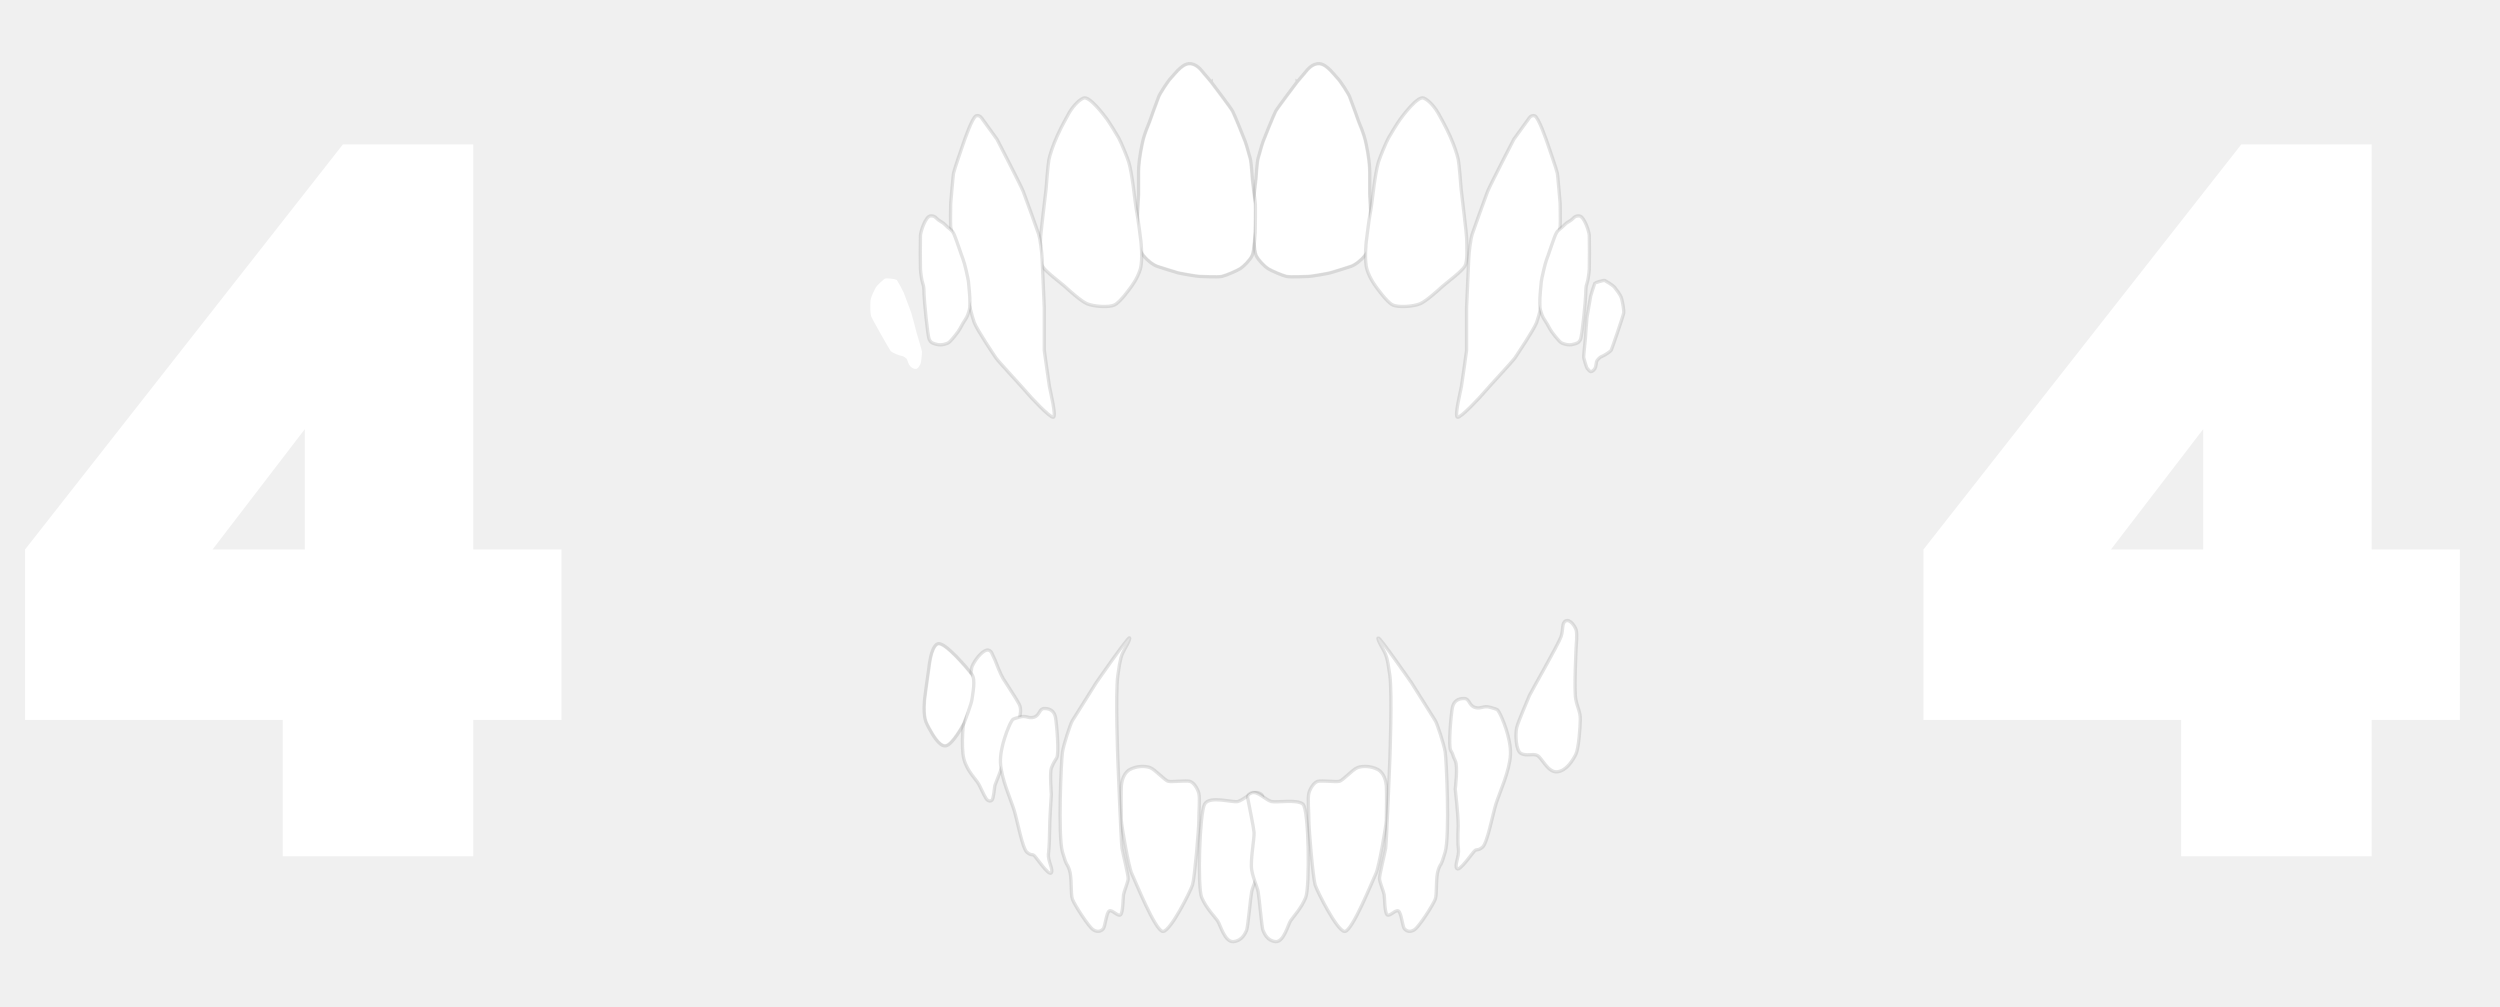
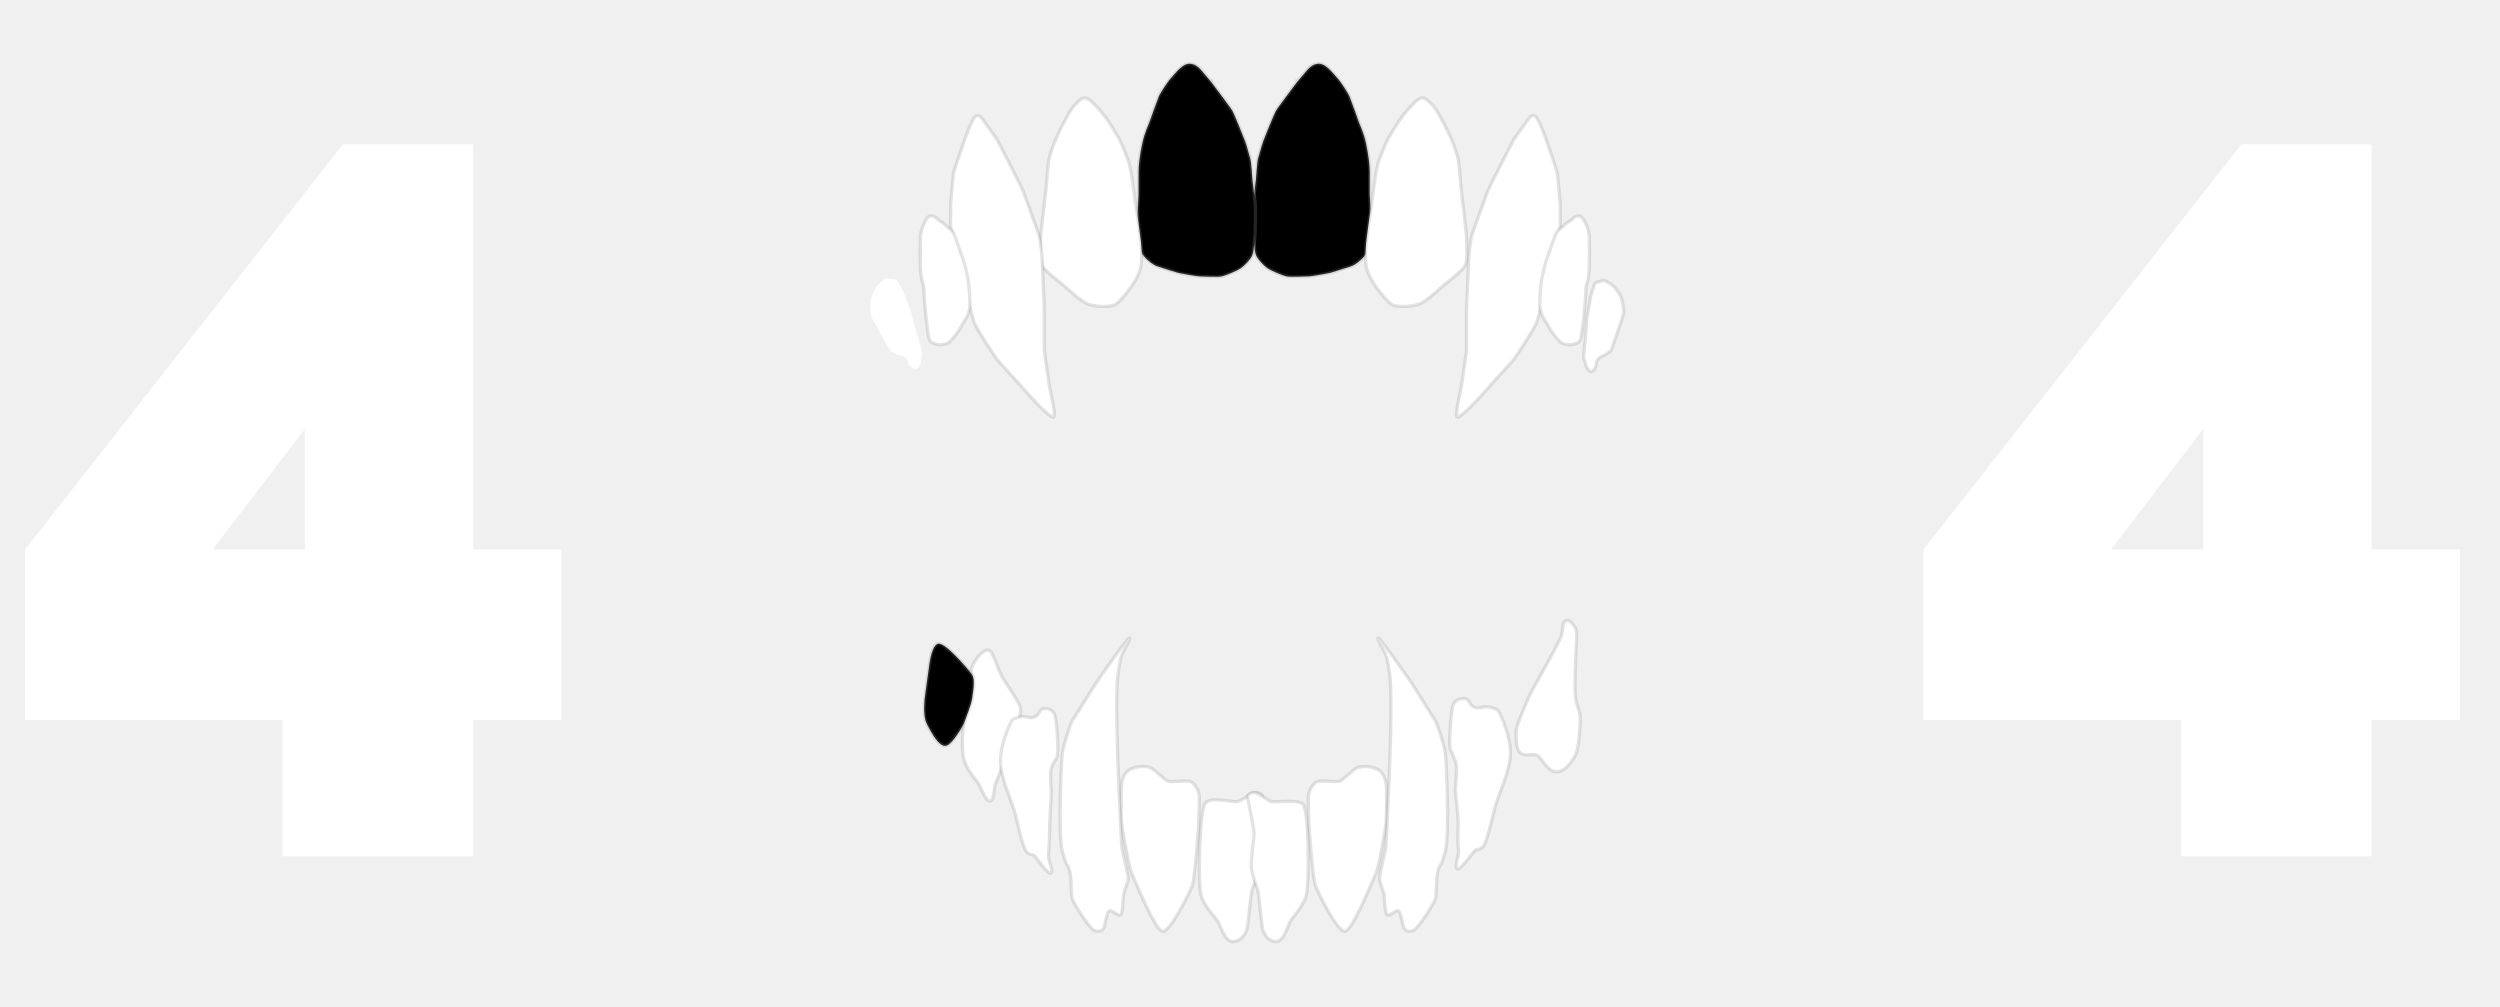
- <svg xmlns="http://www.w3.org/2000/svg" width="748" height="301" viewBox="0 0 748 301" fill="none">
+ <svg xmlns="http://www.w3.org/2000/svg" viewBox="0 0 748 301">
  <path d="M84.6 256.2V215.4H7.5V164.4L102.6 43.2H141.6V164.4H168V215.4H141.6V256.2H84.6ZM63.6 164.4H91.2V128.4L63.6 164.4Z" fill="white" />
  <path d="M652.6 256.2V215.4H575.5V164.4L670.6 43.2H709.6V164.4H736V215.4H709.6V256.2H652.6ZM631.6 164.4H659.2V128.4L631.6 164.4Z" fill="white" />
  <g clip-path="url(#clip0_43_884)">
    <path d="M467.076 190.461C467.79 188.32 467.222 186.304 468.506 185.756C469.791 185.208 471.238 187.377 471.591 188.504C471.943 189.631 471.591 193.468 471.591 193.468C471.591 193.468 470.922 206.505 471.471 209.224C472.02 211.942 472.83 212.891 472.825 215.186C472.819 217.481 472.34 224.035 471.471 225.737C470.602 227.44 468.637 230.713 465.851 230.929C463.066 231.146 461.285 226.631 459.932 226.009C458.58 225.386 456.843 226.287 455.141 225.469C453.439 224.651 453.385 219.397 453.805 217.668C454.224 215.939 457.308 208.846 457.608 208.095C457.909 207.343 466.362 192.602 467.076 190.461Z" fill="white" stroke="#909090" stroke-opacity="0.25" />
    <path d="M377.562 239.812C377.736 238.749 378.333 237.833 376.512 237.202C374.693 236.572 372.018 239.412 370.371 239.812C368.723 240.212 361.937 237.973 360.43 240.58C358.924 243.187 358.245 265.392 359.541 268.522C360.838 271.652 363.51 274.37 364.309 275.508C365.109 276.646 366.435 282.009 369.078 281.725C371.721 281.443 372.542 279.22 372.957 278.425C373.371 277.63 374.143 268.522 374.492 266.833C374.841 265.144 375.992 263.149 376.512 260.309C377.034 257.468 375.622 250.744 375.785 249.024C375.948 247.304 377.388 240.875 377.562 239.812Z" fill="white" stroke="#909090" stroke-opacity="0.25" />
    <path d="M373.519 239.812C373.353 238.749 372.786 237.833 374.518 237.202C376.25 236.572 378.797 239.412 380.365 239.812C381.935 240.212 388.001 239.077 389.829 240.58C391.658 242.083 391.91 265.392 390.676 268.522C389.441 271.652 386.897 274.37 386.136 275.508C385.375 276.646 384.113 282.009 381.597 281.725C379.081 281.443 378.298 279.22 377.904 278.425C377.509 277.63 376.774 268.522 376.441 266.833C376.11 265.144 375.014 263.149 374.518 260.309C374.022 257.468 375.366 250.744 375.211 249.024C375.055 247.304 373.684 240.875 373.519 239.812Z" fill="white" stroke="#909090" stroke-opacity="0.25" />
    <path d="M335.506 235.053C335.63 233.837 336.115 231.264 338.104 230.215C340.094 229.166 342.583 229.12 344.099 229.667C345.615 230.215 348.475 233.549 349.594 233.775C350.714 234.001 354.844 233.49 355.988 233.775C357.134 234.06 358.304 235.866 358.686 237.335C359.068 238.803 358.686 242.915 358.686 245.55C358.686 248.185 357.432 262.85 356.787 264.809C356.144 266.769 350.264 278.528 347.995 278.684C345.727 278.839 339.477 263.083 338.604 261.34C337.731 259.598 335.56 247.075 335.506 245.55C335.453 244.025 335.383 236.269 335.506 235.053Z" fill="white" stroke="#909090" stroke-opacity="0.25" />
    <path d="M414.789 235.053C414.665 233.837 414.18 231.264 412.191 230.215C410.202 229.166 407.713 229.12 406.197 229.667C404.68 230.215 401.82 233.549 400.701 233.775C399.582 234.001 395.452 233.49 394.307 233.775C393.162 234.06 391.991 235.866 391.609 237.335C391.227 238.803 391.609 242.915 391.609 245.55C391.609 248.185 392.863 262.85 393.507 264.809C394.152 266.769 400.031 278.528 402.3 278.684C404.569 278.839 410.818 263.083 411.692 261.34C412.565 259.598 414.735 247.075 414.789 245.55C414.842 244.025 414.913 236.269 414.789 235.053Z" fill="white" stroke="#909090" stroke-opacity="0.25" />
    <path d="M327.92 204.371C327.92 204.371 337.472 190.561 337.939 190.851C338.406 191.141 336.235 194.592 335.962 195.274C335.69 195.957 335.174 196.606 334.446 202.128C333.718 207.65 334.446 227.051 334.446 227.051C334.446 227.051 335.434 252.132 335.699 253.78C335.963 255.427 337.641 261.933 337.545 263.001C337.448 264.069 336.332 266.7 336.16 267.674C335.988 268.649 336.041 273.226 335.223 273.732C334.405 274.238 332.804 272.145 331.917 272.543C331.031 272.941 330.667 277.273 330.096 277.893C329.525 278.513 328.558 279.085 327.129 278.204C325.701 277.323 321.458 270.654 320.867 269.045C320.277 267.435 320.785 262.574 319.944 260.198C319.104 257.821 319.305 259.794 317.9 254.963C316.495 250.134 317.511 227.283 317.9 224.932C318.289 222.581 320.283 216.582 320.801 215.711C321.319 214.84 327.92 204.371 327.92 204.371Z" fill="white" stroke="#909090" stroke-opacity="0.25" />
    <path d="M422.373 204.371C422.373 204.371 412.82 190.561 412.355 190.851C411.888 191.141 414.059 194.592 414.331 195.274C414.603 195.957 415.12 196.606 415.847 202.128C416.575 207.65 415.847 227.051 415.847 227.051C415.847 227.051 414.859 252.132 414.595 253.78C414.33 255.427 412.653 261.933 412.749 263.001C412.846 264.069 413.961 266.7 414.134 267.674C414.305 268.649 414.253 273.226 415.07 273.732C415.888 274.238 417.489 272.145 418.376 272.543C419.262 272.941 419.627 277.273 420.197 277.893C420.768 278.513 421.735 279.085 423.164 278.204C424.593 277.323 428.835 270.654 429.426 269.045C430.017 267.435 429.509 262.574 430.349 260.198C431.189 257.821 430.989 259.794 432.393 254.963C433.799 250.134 432.782 227.283 432.393 224.932C432.004 222.581 430.01 216.582 429.493 215.711C428.974 214.84 422.373 204.371 422.373 204.371Z" fill="white" stroke="#909090" stroke-opacity="0.25" />
    <path d="M290.725 199.816C290.912 198.798 292.843 195.731 294.588 194.774C296.332 193.818 296.851 195.642 296.851 195.642L297.677 197.4C298.192 198.766 299.398 201.79 300.105 202.966C300.811 204.143 304.271 209.323 304.96 210.738C305.648 212.154 305.292 213.649 304.96 215.464C304.627 217.279 301.98 223.866 301.98 223.866C301.98 223.866 297.799 234.606 297.677 234.998C297.555 235.39 297.305 238.999 296.794 239.409C296.284 239.819 295.952 239.68 295.47 239.409C294.989 239.139 293.831 236.699 293.043 234.998C292.254 233.297 289.424 230.976 288.409 227.122C287.393 223.267 288.409 214.729 288.409 214.729C288.777 213.639 290.538 200.833 290.725 199.816Z" fill="white" stroke="#909090" stroke-opacity="0.25" />
    <path d="M309.419 214.566C311.149 213.996 310.888 212.001 312.471 211.985C314.053 211.969 315.403 212.656 315.787 214.566C316.171 216.475 316.926 225.555 316.171 226.733C315.415 227.911 315.061 228.567 314.561 229.839C314.06 231.111 314.561 237.405 314.561 237.723C314.561 238.041 314.031 245.198 314.031 248.77C314.031 248.77 314 253.137 313.708 255.377C313.416 257.617 315.299 260.246 314.521 261.173C313.743 262.1 310.09 256.544 309.429 255.986C308.768 255.427 308.625 256.105 307.265 254.988C305.906 253.87 304.404 245.625 303.451 242.489C302.498 239.353 299.55 232.945 299.34 228.197C299.129 223.448 301.893 217.057 302.522 216.021C303.152 214.986 302.863 215.221 304.976 214.566C307.09 213.91 307.69 215.136 309.419 214.566Z" fill="white" stroke="#909090" stroke-opacity="0.25" />
    <path d="M441.288 211.661C439.461 211.072 439.737 209.008 438.066 208.991C436.394 208.974 434.97 209.685 434.564 211.661C434.159 213.636 433.275 223.35 434.072 224.569C434.869 225.788 434.567 225.947 435.417 227.641C436.266 229.333 435.417 235.806 435.417 236.134C435.417 236.463 436.292 243.421 436.292 247.119C436.292 247.119 436.048 251.638 436.356 253.956C436.664 256.274 435.08 258.925 435.901 259.884C436.722 260.844 440.579 255.096 441.277 254.518C441.975 253.94 442.126 254.642 443.562 253.485C444.997 252.329 446.583 243.798 447.589 240.553C448.595 237.308 451.709 230.678 451.93 225.764C452.152 220.852 449.234 214.239 448.57 213.168C447.906 212.096 448.21 212.339 445.979 211.661C443.748 210.983 443.114 212.251 441.288 211.661Z" fill="white" stroke="#909090" stroke-opacity="0.25" />
    <path d="M278.303 199.898C278.419 198.965 278.915 194.22 280.519 193.075C282.123 191.931 289.467 200.546 290.489 202.012C291.511 203.478 290.671 207.337 290.489 208.931C290.307 210.525 288.377 215.439 288.072 216.234C287.767 217.03 284.611 222.465 282.936 222.769C281.264 223.072 279.151 219.221 278.307 217.683L278.303 217.676C277.462 216.142 277.178 215.498 276.994 214.024C276.81 212.551 276.898 210.686 276.994 209.507C277.09 208.33 278.187 200.831 278.303 199.898Z" fill="white" />
    <path d="M277.971 217.866L278.306 217.683L277.971 217.866ZM277.971 217.866L277.975 217.872C278.396 218.64 279.145 220.007 280.005 221.145C280.435 221.715 280.906 222.247 281.392 222.62C281.87 222.987 282.426 223.248 283.003 223.143C283.293 223.091 283.58 222.936 283.848 222.742C284.12 222.544 284.4 222.286 284.678 221.994C285.233 221.409 285.807 220.659 286.33 219.903C286.855 219.145 287.336 218.373 287.705 217.74C288.068 217.116 288.338 216.602 288.427 216.37C288.448 216.314 288.479 216.235 288.516 216.138C288.739 215.561 289.217 214.322 289.684 213.009C289.957 212.243 290.227 211.448 290.441 210.743C290.652 210.045 290.817 209.41 290.866 208.974C290.895 208.718 290.945 208.382 291.003 207.996C291.113 207.256 291.25 206.335 291.319 205.453C291.372 204.768 291.389 204.073 291.323 203.448C291.259 202.83 291.11 202.239 290.8 201.795C290.273 201.038 288.165 198.5 285.992 196.298C284.906 195.196 283.788 194.163 282.831 193.474C282.355 193.131 281.899 192.859 281.494 192.713C281.106 192.572 280.655 192.509 280.296 192.766C279.811 193.112 279.445 193.699 279.162 194.339C278.875 194.99 278.653 195.744 278.48 196.479C278.17 197.805 278.013 199.109 277.943 199.689C277.935 199.752 277.929 199.806 277.923 199.851C277.888 200.138 277.752 201.093 277.581 202.301C277.213 204.898 276.678 208.667 276.612 209.477C276.516 210.66 276.425 212.558 276.614 214.072C276.708 214.827 276.831 215.387 277.043 215.96C277.253 216.526 277.547 217.092 277.967 217.859L277.971 217.866Z" stroke="#909090" stroke-opacity="0.25" />
    <path d="M399.856 23.617C399.171 22.95 396.807 19.607 394.792 19.451C392.778 19.295 391.416 21.171 390.586 22.178C389.756 23.185 388.925 24.072 388.405 24.753C388.405 24.753 382.532 32.48 382.017 33.464C381.503 34.448 378.816 41.002 378.278 42.478C377.74 43.955 377.109 46.537 376.798 47.478C376.487 48.418 376.175 53.462 376.175 53.462C376.175 53.462 375.488 59.554 375.318 60.506C375.148 61.459 375.318 69.293 375.318 69.293C375.318 69.293 375.586 74.967 376.175 76.262C376.763 77.557 378.633 79.438 379.602 80.049C380.571 80.661 383.798 82.062 384.978 82.322C386.157 82.581 390.807 82.322 391.521 82.322C392.236 82.322 397.145 81.463 397.909 81.261C398.673 81.06 402.777 79.769 403.986 79.368C405.193 78.967 406.84 77.748 408.036 76.262C409.233 74.776 409.125 74.05 409.438 72.247C409.75 70.445 409.939 67.597 409.904 66.869C409.869 66.142 409.438 58.386 409.438 58.082V51.417C409.438 49.621 409.132 46.741 408.359 43.107C407.588 39.474 406.574 37.841 405.932 35.888C405.29 33.936 403.709 29.85 403.44 29.071C403.169 28.292 400.713 24.45 399.856 23.617Z" fill="white" />
    <path d="M375.318 69.293L374.937 69.311V69.301L375.318 69.293ZM375.318 69.293C374.937 69.301 374.937 69.301 374.937 69.301V69.301V69.3V69.296L374.936 69.279L374.935 69.213L374.93 68.962C374.926 68.746 374.92 68.436 374.913 68.061C374.9 67.311 374.884 66.301 374.873 65.261C374.862 64.221 374.857 63.15 374.865 62.278C374.869 61.842 374.877 61.453 374.888 61.143C374.9 60.841 374.917 60.589 374.943 60.44C375.026 59.978 375.238 58.233 375.432 56.583C375.528 55.762 375.62 54.971 375.687 54.385C375.72 54.093 375.748 53.851 375.767 53.683L375.789 53.488L375.794 53.437L375.795 53.429L375.796 53.424L375.798 53.381L375.809 53.218C375.818 53.078 375.832 52.877 375.848 52.633C375.883 52.144 375.931 51.482 375.99 50.79C376.049 50.099 376.118 49.376 376.192 48.764C376.263 48.168 376.344 47.636 376.436 47.358C376.553 47.005 376.718 46.411 376.908 45.719C376.965 45.512 377.025 45.297 377.086 45.077C377.35 44.131 377.646 43.102 377.92 42.349C378.192 41.602 379.001 39.586 379.804 37.642C380.604 35.705 381.413 33.8 381.68 33.288C381.824 33.012 382.309 32.317 382.924 31.466C383.549 30.601 384.332 29.541 385.099 28.513C385.866 27.485 386.616 26.487 387.175 25.747C387.455 25.377 387.687 25.071 387.848 24.858L388.036 24.611L388.085 24.546L388.098 24.529L388.101 24.525L388.102 24.524V24.523C388.102 24.523 388.102 24.523 388.406 24.753L388.102 24.523L388.102 24.523C388.371 24.171 388.717 23.769 389.092 23.338C389.135 23.289 389.178 23.239 389.222 23.189C389.563 22.797 389.928 22.378 390.292 21.936C390.348 21.869 390.407 21.796 390.469 21.719C390.857 21.242 391.372 20.607 392.003 20.085C392.741 19.475 393.68 18.983 394.823 19.072C395.42 19.118 396.01 19.395 396.551 19.758C397.096 20.124 397.621 20.597 398.095 21.075C398.569 21.555 398.999 22.049 399.35 22.46C399.422 22.545 399.49 22.625 399.554 22.7C399.81 23.001 399.999 23.224 400.123 23.345C400.363 23.578 400.694 23.999 401.049 24.488C401.409 24.984 401.808 25.573 402.188 26.157C402.569 26.742 402.931 27.327 403.216 27.816C403.494 28.292 403.719 28.71 403.8 28.947C403.883 29.186 404.109 29.787 404.398 30.556C404.997 32.148 405.865 34.461 406.295 35.77C406.497 36.385 406.733 36.956 406.991 37.583C407.138 37.941 407.293 38.317 407.453 38.73C407.889 39.851 408.342 41.188 408.733 43.028C409.509 46.678 409.82 49.586 409.82 51.417V58.082V58.082C409.82 58.082 409.82 58.083 409.82 58.085V58.093L409.82 58.119C409.821 58.141 409.822 58.17 409.823 58.207C409.827 58.279 409.832 58.378 409.837 58.499C409.849 58.74 409.866 59.071 409.887 59.461C409.928 60.242 409.983 61.262 410.039 62.296C410.074 62.926 410.108 63.562 410.141 64.151C410.214 65.494 410.274 66.597 410.286 66.851C410.323 67.614 410.129 70.492 409.814 72.312C409.762 72.609 409.721 72.887 409.682 73.148C409.61 73.639 409.546 74.073 409.437 74.473C409.259 75.125 408.959 75.724 408.334 76.5C407.107 78.025 405.404 79.298 404.107 79.729C402.899 80.129 398.784 81.424 398.007 81.629C397.605 81.736 396.167 82.004 394.761 82.242C394.053 82.362 393.346 82.477 392.769 82.561C392.207 82.643 391.734 82.702 391.522 82.702C391.362 82.702 391.008 82.715 390.536 82.733C389.962 82.754 389.215 82.781 388.433 82.799C387.732 82.816 387.011 82.824 386.391 82.812C385.78 82.799 385.233 82.767 384.896 82.693C384.267 82.555 383.134 82.126 382.062 81.667C380.986 81.208 379.912 80.694 379.399 80.371C378.875 80.04 378.14 79.391 377.467 78.672C376.797 77.954 376.148 77.124 375.828 76.419C375.656 76.04 375.524 75.392 375.416 74.683C375.306 73.958 375.217 73.119 375.146 72.326C375.076 71.531 375.023 70.778 374.989 70.224C374.971 69.946 374.958 69.719 374.95 69.56C374.946 69.481 374.942 69.419 374.941 69.376L374.938 69.328V69.316L374.937 69.312V69.311V69.311C374.937 69.311 374.937 69.311 375.318 69.293Z" stroke="#909090" stroke-opacity="0.25" />
    <path d="M350.627 23.617C351.313 22.95 353.676 19.607 355.69 19.451C357.705 19.295 359.067 21.171 359.896 22.178C360.727 23.185 361.559 24.072 362.078 24.753C362.078 24.753 367.951 32.48 368.466 33.464C368.981 34.448 371.668 41.002 372.205 42.478C372.743 43.955 373.374 46.537 373.685 47.478C373.997 48.418 374.308 53.462 374.308 53.462C374.308 53.462 374.996 59.554 375.166 60.506C375.336 61.459 375.166 69.293 375.166 69.293C375.166 69.293 374.897 74.967 374.308 76.262C373.721 77.557 371.85 79.438 370.881 80.049C369.912 80.661 366.685 82.062 365.506 82.322C364.326 82.581 359.676 82.322 358.962 82.322C358.248 82.322 353.338 81.463 352.574 81.261C351.81 81.06 347.706 79.769 346.498 79.368C345.289 78.967 343.644 77.748 342.447 76.262C341.251 74.776 341.358 74.05 341.046 72.247C340.734 70.445 340.544 67.597 340.578 66.869C340.613 66.142 341.046 58.386 341.046 58.082V51.417C341.046 49.621 341.351 46.741 342.123 43.107C342.896 39.474 343.909 37.841 344.551 35.888C345.193 33.936 346.773 29.85 347.044 29.071C347.314 28.292 349.771 24.45 350.627 23.617Z" fill="white" />
    <path d="M375.166 69.293L375.547 69.311V69.301L375.166 69.293ZM375.166 69.293C375.547 69.301 375.547 69.301 375.547 69.301V69.301V69.3V69.296V69.279L375.548 69.213L375.554 68.962C375.558 68.746 375.564 68.436 375.571 68.061C375.584 67.311 375.6 66.301 375.611 65.261C375.621 64.221 375.626 63.15 375.619 62.278C375.615 61.842 375.607 61.453 375.596 61.143C375.584 60.841 375.568 60.589 375.541 60.44C375.458 59.978 375.246 58.233 375.052 56.583C374.956 55.762 374.864 54.971 374.797 54.385C374.764 54.093 374.736 53.851 374.717 53.683L374.695 53.488L374.69 53.437L374.688 53.429V53.423L374.686 53.381L374.675 53.218C374.666 53.078 374.652 52.877 374.636 52.633C374.601 52.144 374.553 51.482 374.494 50.79C374.435 50.099 374.367 49.376 374.293 48.764C374.221 48.168 374.139 47.636 374.048 47.358C373.93 47.005 373.766 46.411 373.575 45.719C373.519 45.512 373.459 45.297 373.397 45.077C373.134 44.131 372.838 43.102 372.564 42.349C372.292 41.602 371.483 39.586 370.68 37.642C369.88 35.705 369.071 33.8 368.804 33.288C368.66 33.012 368.175 32.317 367.56 31.466C366.936 30.601 366.152 29.541 365.385 28.513C364.618 27.485 363.867 26.487 363.308 25.747C363.029 25.377 362.797 25.071 362.636 24.858L362.448 24.611L362.399 24.546L362.386 24.529L362.383 24.525L362.382 24.524L362.382 24.523C362.382 24.523 362.382 24.523 362.078 24.753L362.382 24.523V24.523C362.113 24.171 361.767 23.769 361.392 23.338C361.349 23.289 361.306 23.239 361.262 23.189C360.921 22.797 360.556 22.378 360.192 21.936C360.136 21.869 360.076 21.796 360.015 21.719C359.627 21.242 359.112 20.607 358.481 20.085C357.743 19.475 356.804 18.983 355.661 19.072C355.064 19.118 354.474 19.395 353.933 19.758C353.388 20.124 352.863 20.597 352.389 21.075C351.915 21.555 351.485 22.049 351.134 22.46C351.062 22.545 350.994 22.625 350.93 22.7C350.674 23.001 350.484 23.224 350.361 23.345C350.121 23.578 349.79 23.999 349.435 24.488C349.075 24.984 348.676 25.573 348.296 26.157C347.915 26.742 347.553 27.327 347.268 27.816C346.99 28.292 346.766 28.71 346.683 28.947C346.6 29.186 346.374 29.787 346.086 30.556C345.488 32.148 344.619 34.461 344.189 35.77C343.987 36.385 343.751 36.956 343.493 37.583C343.346 37.941 343.191 38.317 343.031 38.73C342.594 39.851 342.141 41.188 341.75 43.028C340.975 46.678 340.664 49.586 340.664 51.417V58.082V58.082C340.664 58.082 340.664 58.083 340.664 58.085V58.093L340.664 58.119C340.663 58.141 340.661 58.17 340.66 58.207C340.657 58.279 340.652 58.378 340.646 58.499C340.635 58.74 340.618 59.071 340.597 59.461C340.556 60.242 340.501 61.262 340.445 62.296C340.411 62.926 340.375 63.562 340.343 64.151C340.27 65.494 340.21 66.597 340.198 66.851C340.161 67.614 340.355 70.492 340.671 72.312C340.722 72.609 340.763 72.887 340.801 73.148C340.873 73.639 340.937 74.073 341.047 74.473C341.225 75.125 341.525 75.724 342.15 76.5C343.377 78.025 345.08 79.298 346.377 79.729C347.585 80.129 351.699 81.424 352.476 81.629C352.879 81.736 354.317 82.004 355.723 82.242C356.431 82.362 357.138 82.477 357.715 82.561C358.277 82.643 358.75 82.702 358.962 82.702C359.123 82.702 359.476 82.715 359.948 82.733C360.522 82.754 361.269 82.781 362.051 82.799C362.752 82.816 363.473 82.824 364.094 82.812C364.704 82.799 365.251 82.767 365.588 82.693C366.217 82.555 367.35 82.126 368.423 81.667C369.498 81.208 370.572 80.694 371.085 80.371C371.608 80.04 372.344 79.391 373.017 78.672C373.687 77.954 374.336 77.124 374.656 76.419C374.828 76.04 374.961 75.392 375.068 74.683C375.177 73.958 375.267 73.119 375.337 72.326C375.408 71.531 375.461 70.778 375.495 70.224C375.513 69.946 375.525 69.719 375.534 69.56C375.538 69.481 375.541 69.419 375.543 69.376L375.545 69.328L375.546 69.316V69.312V69.311V69.311C375.546 69.311 375.546 69.311 375.166 69.293Z" stroke="#909090" stroke-opacity="0.25" />
    <path d="M319.732 34.046C320.574 32.488 322.451 30.051 324.194 29.338C325.937 28.625 330.334 34.459 331.214 35.676C332.095 36.893 334.069 40.136 334.727 41.3C335.385 42.465 337.21 46.862 337.71 48.444C338.21 50.025 338.784 53.544 339.069 55.748C339.355 57.952 339.91 62.599 340.196 63.861C340.482 65.124 341.356 72.201 341.356 72.201C341.356 72.201 342.018 77.813 341.138 80.674C340.257 83.534 338.326 85.961 338.326 85.961C338.326 85.961 335.288 90.306 333.528 91.201C331.769 92.097 327.13 91.687 325.235 90.872C323.355 90.063 319.762 86.769 318.641 85.742L318.616 85.718C317.524 84.718 312.892 81.322 311.906 79.703C310.92 78.084 311.353 73.633 311.312 71.891C311.27 70.149 312.903 57.74 312.985 56.553C313.067 55.366 313.556 49.208 313.821 47.835C314.086 46.461 314.992 43.586 316.358 40.591C317.776 37.483 318.889 35.603 319.732 34.046Z" fill="white" stroke="#909090" stroke-opacity="0.25" />
    <path d="M430.42 34.046C429.578 32.488 427.701 30.051 425.958 29.338C424.214 28.625 419.818 34.459 418.938 35.676C418.057 36.893 416.082 40.136 415.425 41.3C414.767 42.465 412.942 46.862 412.442 48.444C411.941 50.025 411.369 53.544 411.083 55.748C410.797 57.952 410.242 62.599 409.956 63.861C409.67 65.124 408.796 72.201 408.796 72.201C408.796 72.201 408.133 77.813 409.014 80.674C409.895 83.534 411.826 85.961 411.826 85.961C411.826 85.961 414.864 90.306 416.623 91.201C418.383 92.097 423.022 91.687 424.917 90.872C426.797 90.063 430.389 86.769 431.51 85.742L431.536 85.718C432.628 84.718 437.259 81.322 438.245 79.703C439.232 78.084 438.798 73.633 438.84 71.891C438.882 70.149 437.249 57.74 437.167 56.553C437.085 55.366 436.596 49.208 436.33 47.835C436.066 46.461 435.16 43.586 433.793 40.591C432.376 37.483 431.263 35.603 430.42 34.046Z" fill="white" stroke="#909090" stroke-opacity="0.25" />
    <path d="M288.289 42.737C288.456 42.255 290.891 35.079 292.055 34.665C293.219 34.251 293.939 35.639 293.939 35.639L298.31 41.681C298.31 41.681 305.418 55.422 306.155 57.283C306.891 59.144 310.428 69.081 310.796 70.156C311.165 71.231 311.738 75.354 311.807 77.519C311.877 79.683 312.451 92.193 312.451 92.193V104.86C312.451 104.86 313.765 114.365 313.999 115.673C314.233 116.98 316.112 124.542 315.177 124.839C314.242 125.136 308.177 118.626 307.12 117.33C306.063 116.035 298.631 108.072 297.984 107.101C297.336 106.131 292.487 98.934 291.498 96.525C290.508 94.116 284.57 69.332 284.453 67.926C284.335 66.521 284.453 60.829 284.453 60.829C284.453 60.829 285.134 52.793 285.29 51.852C285.445 50.912 288.121 43.219 288.289 42.737Z" fill="white" stroke="#909090" stroke-opacity="0.25" stroke-linejoin="round" />
    <path d="M462.958 42.737C462.791 42.255 460.356 35.079 459.191 34.665C458.028 34.251 457.308 35.639 457.308 35.639L452.936 41.681C452.936 41.681 445.829 55.422 445.092 57.283C444.356 59.144 440.819 69.081 440.45 70.156C440.081 71.231 439.509 75.354 439.439 77.519C439.37 79.683 438.796 92.193 438.796 92.193V104.86C438.796 104.86 437.482 114.365 437.248 115.673C437.014 116.98 435.135 124.542 436.07 124.839C437.004 125.136 443.07 118.626 444.127 117.33C445.184 116.035 452.616 108.072 453.263 107.101C453.91 106.131 458.759 98.934 459.749 96.525C460.739 94.116 466.676 69.332 466.794 67.926C466.911 66.521 466.794 60.829 466.794 60.829C466.794 60.829 466.112 52.793 465.957 51.852C465.801 50.912 463.126 43.219 462.958 42.737Z" fill="white" stroke="#909090" stroke-opacity="0.25" stroke-linejoin="round" />
    <path d="M275.401 70.426C275.457 69.309 276.879 64.792 278.362 64.615C279.845 64.438 280.149 65.47 281.073 66.02C281.996 66.57 282.336 66.759 283.089 67.552C283.842 68.346 284.6 68.617 285.232 69.66C285.864 70.703 287.667 76.45 288.146 77.583C288.624 78.716 289.68 83.482 289.759 84.234C289.838 84.985 290.275 89.373 290.193 90.526C290.111 91.679 290.268 91.746 290.032 92.698C289.796 93.649 289.396 94.767 288.917 95.475C288.438 96.181 287.612 97.53 287.195 98.395C286.779 99.261 284.579 101.981 283.909 102.458C283.238 102.935 281.569 103.369 280.379 103.062C279.189 102.756 278.582 102.657 278.048 101.593C277.513 100.529 276.49 89.509 276.469 88.001C276.447 86.492 276.409 85.626 276.094 84.796C275.779 83.966 275.463 81.67 275.401 80.517C275.34 79.364 275.346 71.544 275.401 70.426Z" fill="white" stroke="#919191" stroke-opacity="0.25" stroke-linejoin="round" />
    <path d="M475.515 70.426C475.459 69.309 474.038 64.792 472.554 64.615C471.071 64.438 470.766 65.47 469.844 66.02C468.92 66.57 468.58 66.759 467.827 67.552C467.074 68.346 466.316 68.617 465.684 69.66C465.052 70.703 463.249 76.45 462.77 77.583C462.292 78.716 461.236 83.482 461.157 84.234C461.078 84.985 460.641 89.373 460.723 90.526C460.805 91.679 460.648 91.746 460.884 92.698C461.12 93.649 461.52 94.767 461.999 95.475C462.478 96.181 463.304 97.53 463.721 98.395C464.137 99.261 466.337 101.981 467.007 102.458C467.678 102.935 469.347 103.369 470.537 103.062C471.727 102.756 472.333 102.657 472.869 101.593C473.403 100.529 474.426 89.509 474.447 88.001C474.469 86.492 474.507 85.626 474.822 84.796C475.137 83.966 475.453 81.67 475.515 80.517C475.577 79.364 475.57 71.544 475.515 70.426Z" fill="white" stroke="#919191" stroke-opacity="0.25" stroke-linejoin="round" />
    <path d="M262.383 86.416C262.725 85.708 264.709 83.986 264.926 83.835C265.142 83.684 267.827 83.965 267.977 84.122C268.127 84.278 269.863 87.515 269.91 87.685C269.958 87.855 272.009 93.326 272.16 93.683C272.31 94.039 273.789 99.78 273.789 99.78C273.789 99.78 275.31 104.824 275.353 105.247C275.396 105.671 275.087 108.404 274.986 108.616C274.885 108.828 274.375 109.796 274.085 109.888C273.796 109.98 273.139 109.679 272.736 109.276C272.332 108.874 272.054 107.919 271.864 107.392C271.673 106.865 270.647 106.12 269.91 106.014C269.174 105.909 267.124 105.023 266.871 104.726C266.618 104.429 261.307 95.093 261.101 94.402C260.896 93.711 260.843 91.392 260.946 90.122C261.049 88.852 262.041 87.124 262.383 86.416Z" fill="white" stroke="white" />
    <path d="M483.087 85.972C482.619 85.34 480.35 84.014 480.109 83.906C479.868 83.797 477.282 84.57 477.164 84.751C477.045 84.933 475.94 88.434 475.925 88.61C475.91 88.786 474.91 94.541 474.828 94.919C474.745 95.297 474.357 101.213 474.357 101.213C474.357 101.213 473.799 106.45 473.836 106.874C473.872 107.298 474.682 109.927 474.821 110.116C474.96 110.307 475.641 111.163 475.942 111.201C476.243 111.238 476.833 110.82 477.155 110.35C477.477 109.88 477.572 108.89 477.662 108.337C477.751 107.784 478.622 106.862 479.326 106.623C480.03 106.383 481.88 105.134 482.073 104.795C482.267 104.457 485.755 94.301 485.828 93.584C485.902 92.867 485.524 90.578 485.187 89.349C484.85 88.12 483.554 86.605 483.087 85.972Z" fill="white" stroke="#909090" stroke-opacity="0.25" />
  </g>
  <defs>
    <clipPath id="clip0_43_884">
      <rect width="228" height="264" fill="white" transform="translate(260 18.5)" />
    </clipPath>
  </defs>
</svg>
